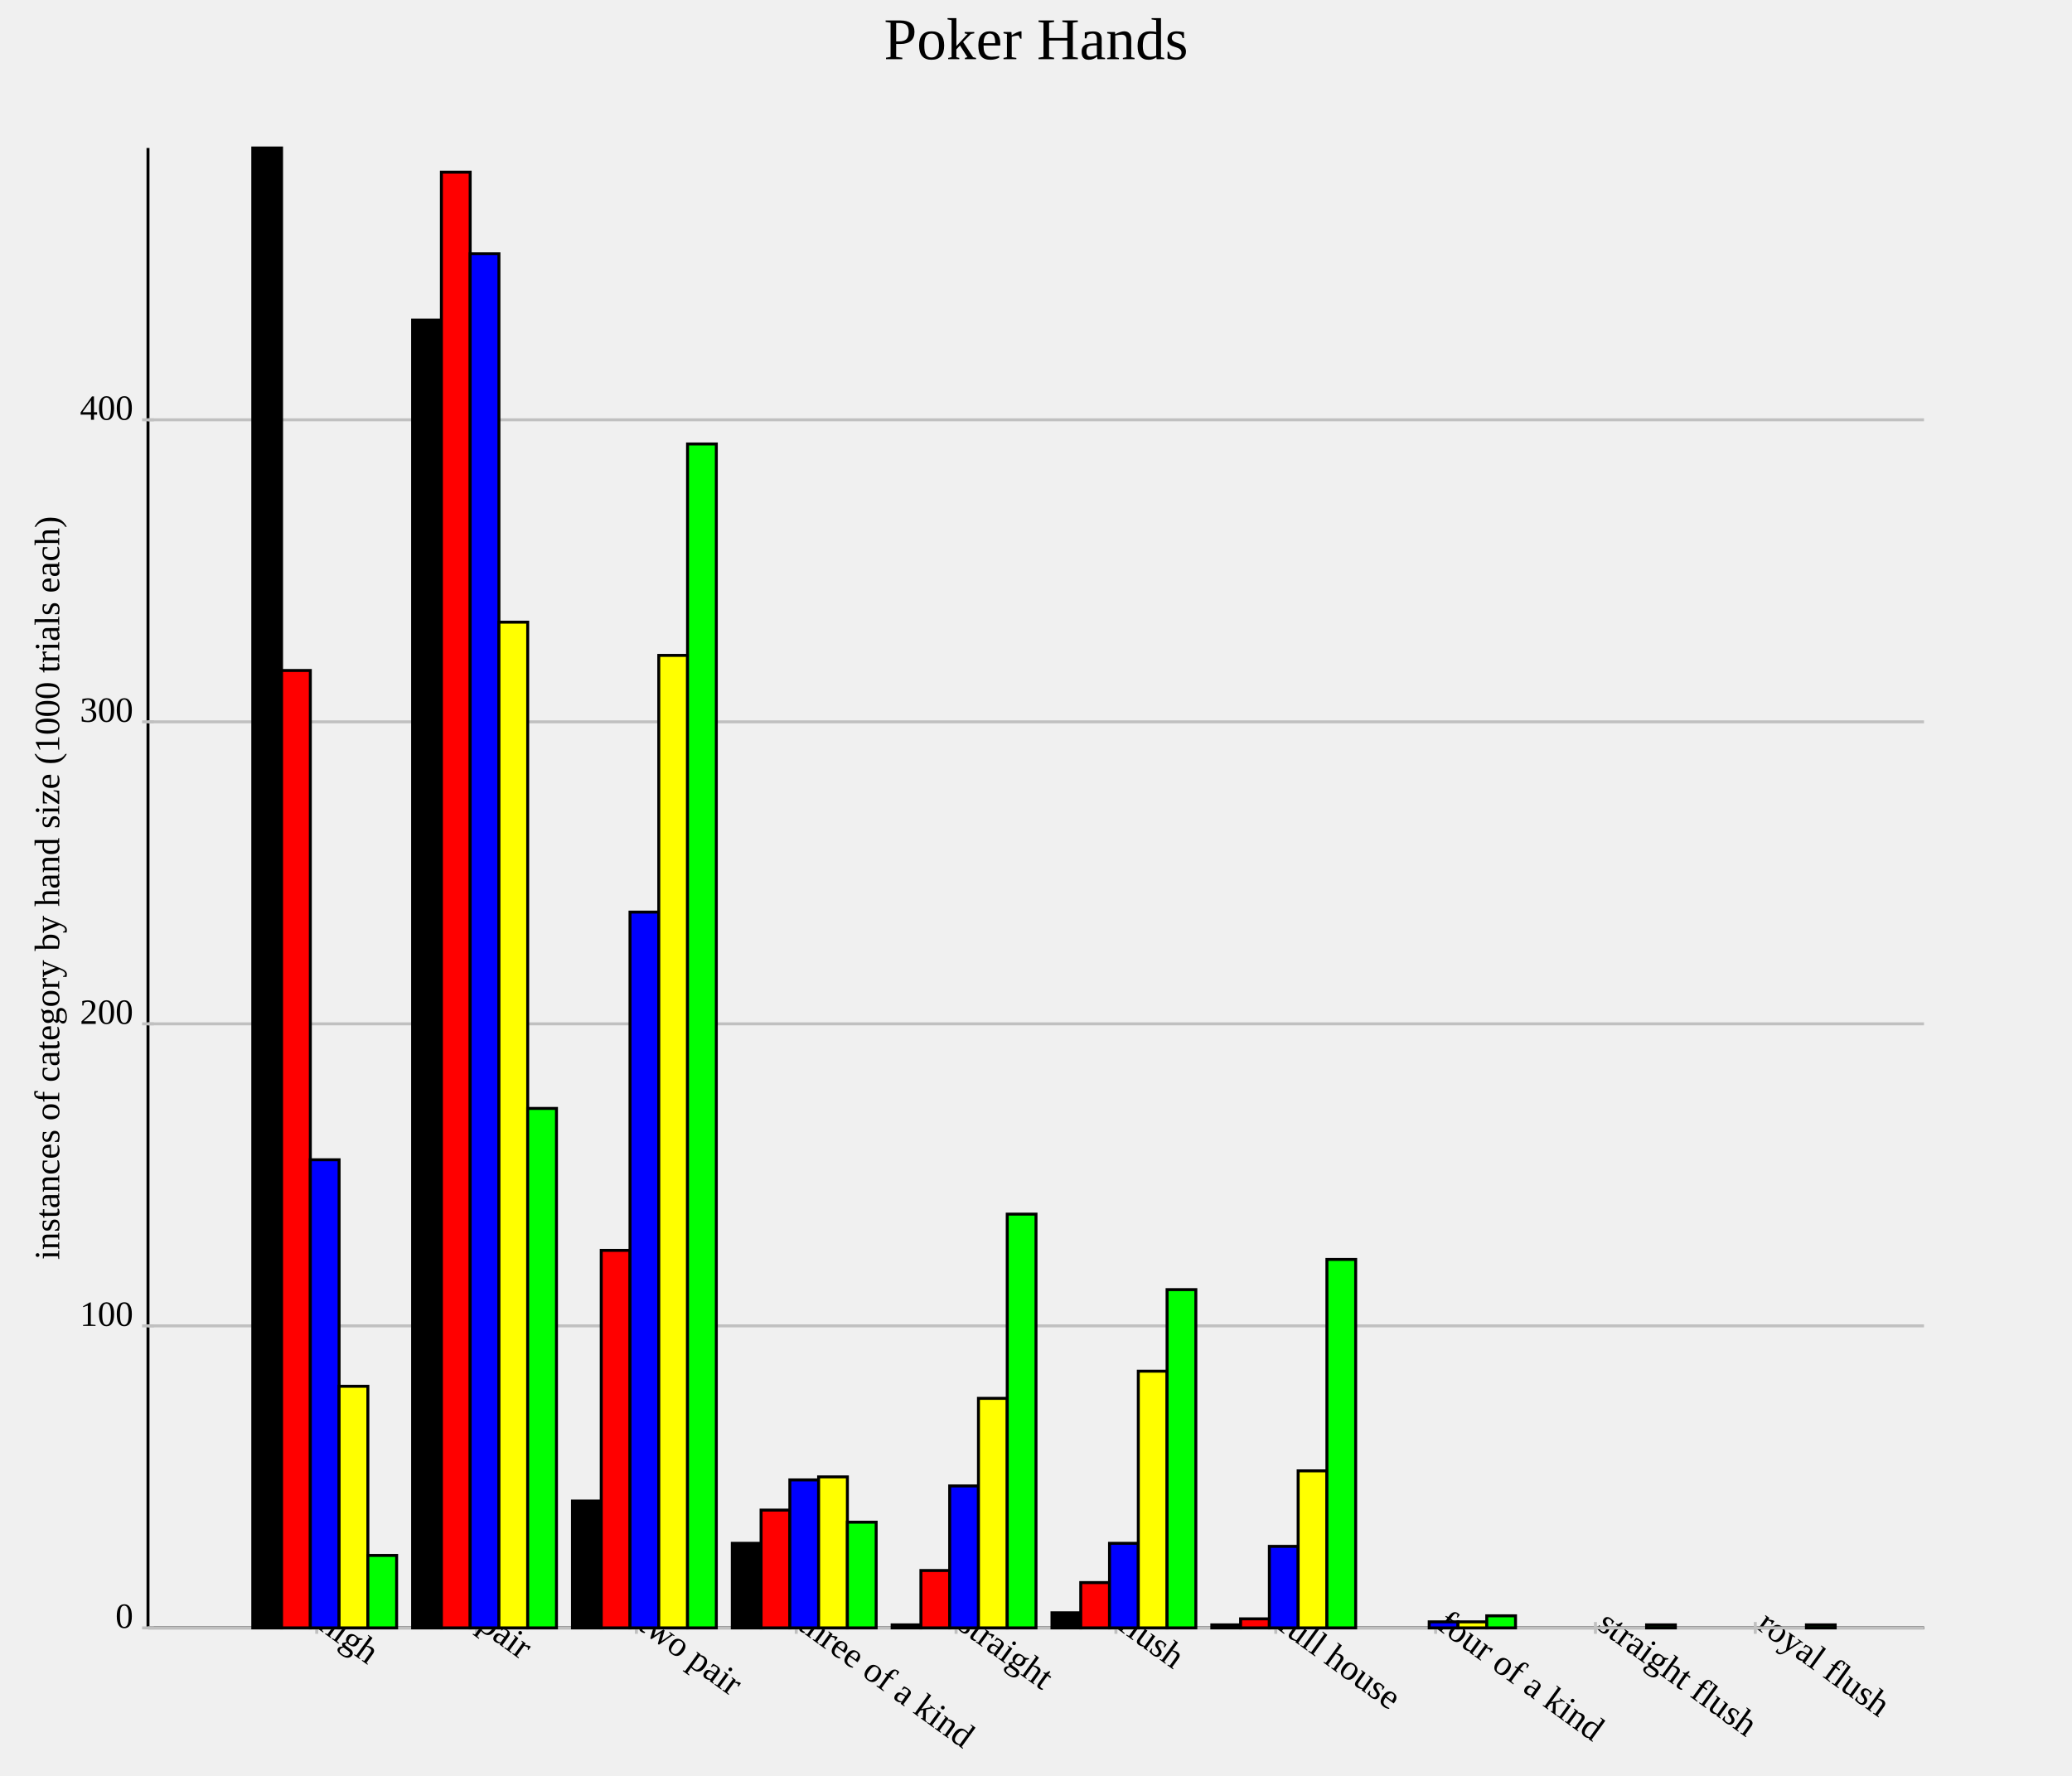
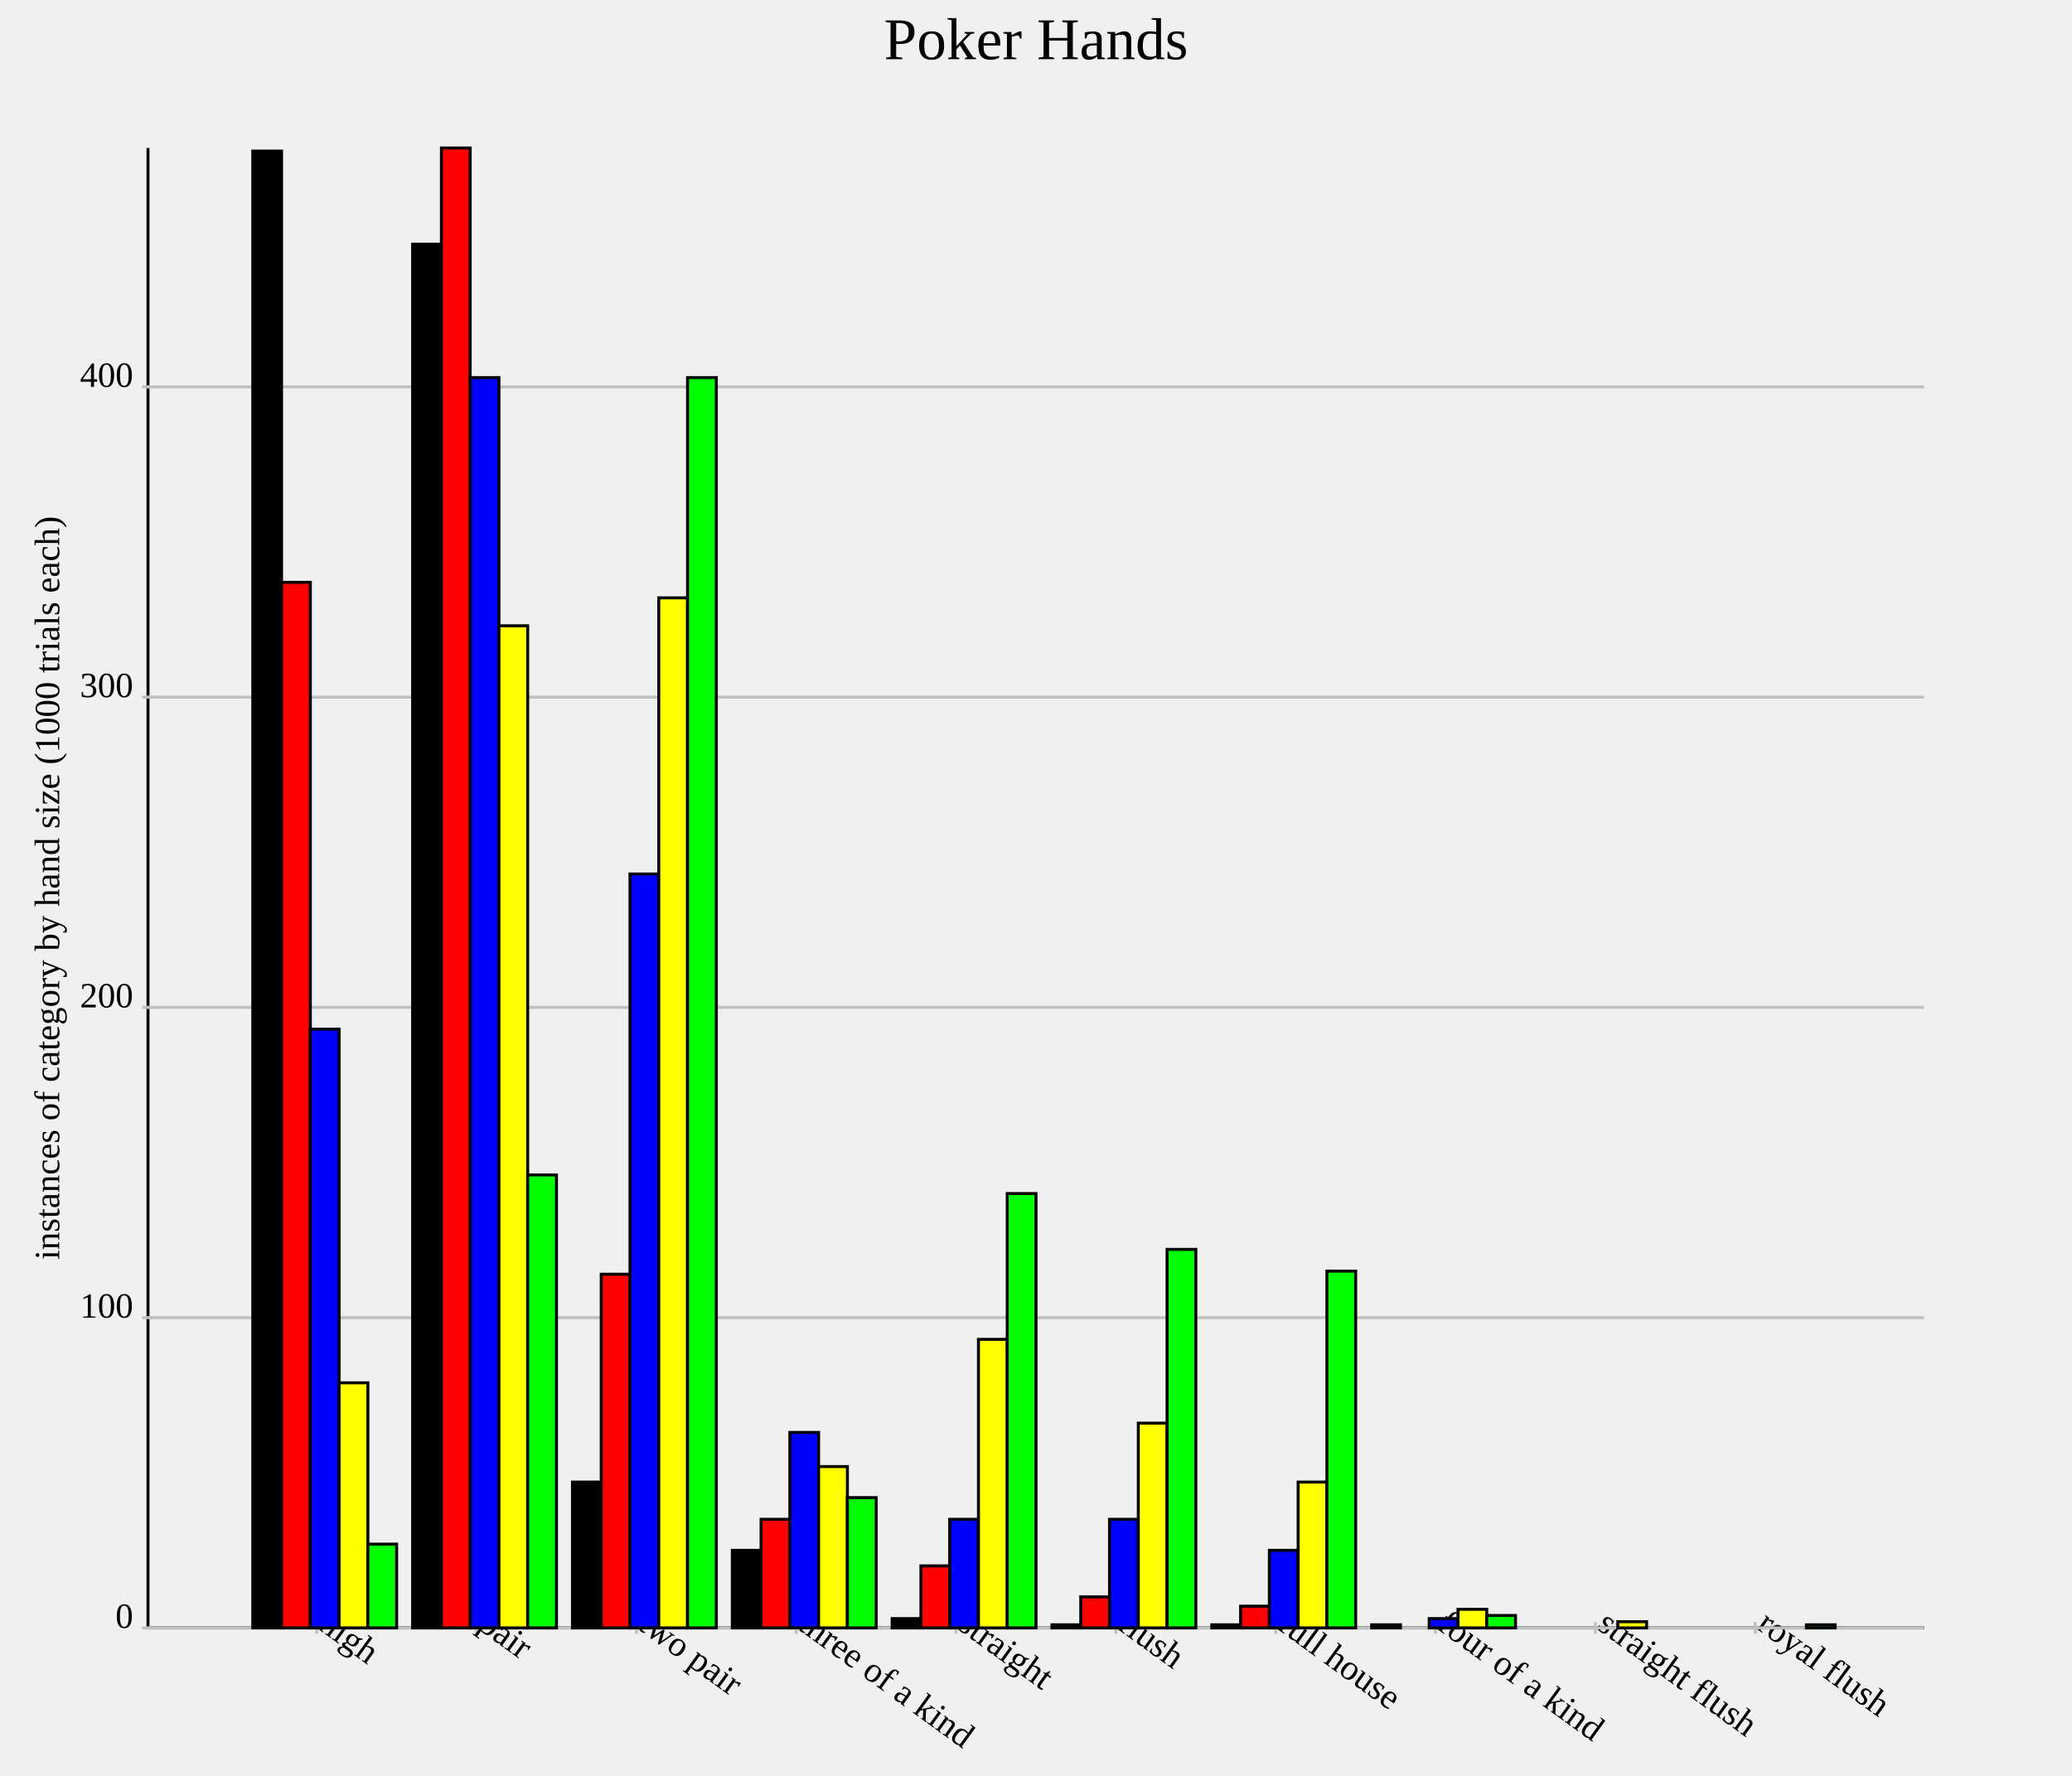
<svg xmlns="http://www.w3.org/2000/svg" version="1.1" width="700.0" height="600.0">
  <style>.caption {
  font-size: 14px;
  font-family: Georgia, serif;
}
</style>
  <line x1="50.0" y1="550.0" x2="650.0" y2="550.0" stroke="rgb(0,0,0)" stroke-width="1" />
  <line x1="50.0" y1="550.0" x2="50.0" y2="50.0" stroke="rgb(0,0,0)" stroke-width="1" />
  <line x1="107.0" y1="548.0" x2="107.0" y2="552.0" stroke="rgb(192,192,192)" stroke-width="1" />
  <text text-anchor="start" alignment-baseline="hanging" x="107.0" y="550.0" font-size="12.0" transform="rotate(36.0,107.0,550.0)">high</text>
  <line x1="161.0" y1="548.0" x2="161.0" y2="552.0" stroke="rgb(192,192,192)" stroke-width="1" />
  <text text-anchor="start" alignment-baseline="hanging" x="161.0" y="550.0" font-size="12.0" transform="rotate(36.0,161.0,550.0)">pair</text>
  <line x1="215" y1="548.0" x2="215" y2="552.0" stroke="rgb(192,192,192)" stroke-width="1" />
  <text text-anchor="start" alignment-baseline="hanging" x="215" y="550.0" font-size="12.0" transform="rotate(36.0,215,550.0)">two pair</text>
  <line x1="269.0" y1="548.0" x2="269.0" y2="552.0" stroke="rgb(192,192,192)" stroke-width="1" />
  <text text-anchor="start" alignment-baseline="hanging" x="269.0" y="550.0" font-size="12.0" transform="rotate(36.0,269.0,550.0)">three of a kind</text>
  <line x1="323.0" y1="548.0" x2="323.0" y2="552.0" stroke="rgb(192,192,192)" stroke-width="1" />
  <text text-anchor="start" alignment-baseline="hanging" x="323.0" y="550.0" font-size="12.0" transform="rotate(36.0,323.0,550.0)">straight</text>
  <line x1="377.0" y1="548.0" x2="377.0" y2="552.0" stroke="rgb(192,192,192)" stroke-width="1" />
  <text text-anchor="start" alignment-baseline="hanging" x="377.0" y="550.0" font-size="12.0" transform="rotate(36.0,377.0,550.0)">flush</text>
  <line x1="431.0" y1="548.0" x2="431.0" y2="552.0" stroke="rgb(192,192,192)" stroke-width="1" />
  <text text-anchor="start" alignment-baseline="hanging" x="431.0" y="550.0" font-size="12.0" transform="rotate(36.0,431.0,550.0)">full house</text>
  <line x1="485.0" y1="548.0" x2="485.0" y2="552.0" stroke="rgb(192,192,192)" stroke-width="1" />
  <text text-anchor="start" alignment-baseline="hanging" x="485.0" y="550.0" font-size="12.0" transform="rotate(36.0,485.0,550.0)">four of a kind</text>
  <line x1="539.0" y1="548.0" x2="539.0" y2="552.0" stroke="rgb(192,192,192)" stroke-width="1" />
  <text text-anchor="start" alignment-baseline="hanging" x="539.0" y="550.0" font-size="12.0" transform="rotate(36.0,539.0,550.0)">straight flush</text>
  <line x1="593.0" y1="548.0" x2="593.0" y2="552.0" stroke="rgb(192,192,192)" stroke-width="1" />
  <text text-anchor="start" alignment-baseline="hanging" x="593.0" y="550.0" font-size="12.0" transform="rotate(36.0,593.0,550.0)">royal flush</text>
  <line x1="50.0" y1="550.0" x2="650.0" y2="550.0" stroke="rgb(192,192,192)" stroke-width="1" />
  <text text-anchor="end" alignment-baseline="middle" x="45.0" y="550.0" font-size="12.0">0</text>
  <line x1="48.0" y1="550.0" x2="52.0" y2="550.0" stroke="rgb(192,192,192)" stroke-width="1" />
-   <line x1="50.0" y1="447.959" x2="650.0" y2="447.959" stroke="rgb(192,192,192)" stroke-width="1" />
-   <text text-anchor="end" alignment-baseline="middle" x="45.0" y="447.959" font-size="12.0">100</text>
-   <line x1="48.0" y1="447.959" x2="52.0" y2="447.959" stroke="rgb(192,192,192)" stroke-width="1" />
-   <line x1="50.0" y1="345.918" x2="650.0" y2="345.918" stroke="rgb(192,192,192)" stroke-width="1" />
-   <text text-anchor="end" alignment-baseline="middle" x="45.0" y="345.918" font-size="12.0">200</text>
-   <line x1="48.0" y1="345.918" x2="52.0" y2="345.918" stroke="rgb(192,192,192)" stroke-width="1" />
-   <line x1="50.0" y1="243.878" x2="650.0" y2="243.878" stroke="rgb(192,192,192)" stroke-width="1" />
-   <text text-anchor="end" alignment-baseline="middle" x="45.0" y="243.878" font-size="12.0">300</text>
-   <line x1="48.0" y1="243.878" x2="52.0" y2="243.878" stroke="rgb(192,192,192)" stroke-width="1" />
-   <line x1="50.0" y1="141.837" x2="650.0" y2="141.837" stroke="rgb(192,192,192)" stroke-width="1" />
-   <text text-anchor="end" alignment-baseline="middle" x="45.0" y="141.837" font-size="12.0">400</text>
-   <line x1="48.0" y1="141.837" x2="52.0" y2="141.837" stroke="rgb(192,192,192)" stroke-width="1" />
-   <rect id="rect0" fill="rgb(0,0,0)" stroke="black" x="85.4" y="50.0" width="9.72" height="500.0" stroke-width="1" />
-   <rect id="rect1" fill="rgb(0,0,0)" stroke="black" x="139.4" y="108.163" width="9.72" height="441.837" stroke-width="1" />
-   <rect id="rect2" fill="rgb(0,0,0)" stroke="black" x="193.4" y="507.143" width="9.72" height="42.857" stroke-width="1" />
-   <rect id="rect3" fill="rgb(0,0,0)" stroke="black" x="247.4" y="521.429" width="9.72" height="28.571" stroke-width="1" />
-   <rect id="rect4" fill="rgb(0,0,0)" stroke="black" x="301.4" y="548.98" width="9.72" height="1.02" stroke-width="1" />
-   <rect id="rect5" fill="rgb(0,0,0)" stroke="black" x="355.4" y="544.898" width="9.72" height="5.102" stroke-width="1" />
-   <rect id="rect6" fill="rgb(0,0,0)" stroke="black" x="409.4" y="548.98" width="9.72" height="1.02" stroke-width="1" />
-   <rect id="rect7" fill="rgb(0,0,0)" stroke="black" x="463.4" y="550.0" width="9.72" height="0.0" stroke-width="1" />
+   <line x1="50.0" y1="445.178" x2="650.0" y2="445.178" stroke="rgb(192,192,192)" stroke-width="1" />
+   <text text-anchor="end" alignment-baseline="middle" x="45.0" y="445.178" font-size="12.0">100</text>
+   <line x1="48.0" y1="445.178" x2="52.0" y2="445.178" stroke="rgb(192,192,192)" stroke-width="1" />
+   <line x1="50.0" y1="340.356" x2="650.0" y2="340.356" stroke="rgb(192,192,192)" stroke-width="1" />
+   <text text-anchor="end" alignment-baseline="middle" x="45.0" y="340.356" font-size="12.0">200</text>
+   <line x1="48.0" y1="340.356" x2="52.0" y2="340.356" stroke="rgb(192,192,192)" stroke-width="1" />
+   <line x1="50.0" y1="235.535" x2="650.0" y2="235.535" stroke="rgb(192,192,192)" stroke-width="1" />
+   <text text-anchor="end" alignment-baseline="middle" x="45.0" y="235.535" font-size="12.0">300</text>
+   <line x1="48.0" y1="235.535" x2="52.0" y2="235.535" stroke="rgb(192,192,192)" stroke-width="1" />
+   <line x1="50.0" y1="130.713" x2="650.0" y2="130.713" stroke="rgb(192,192,192)" stroke-width="1" />
+   <text text-anchor="end" alignment-baseline="middle" x="45.0" y="130.713" font-size="12.0">400</text>
+   <line x1="48.0" y1="130.713" x2="52.0" y2="130.713" stroke="rgb(192,192,192)" stroke-width="1" />
+   <rect id="rect0" fill="rgb(0,0,0)" stroke="black" x="85.4" y="51.048" width="9.72" height="498.952" stroke-width="1" />
+   <rect id="rect1" fill="rgb(0,0,0)" stroke="black" x="139.4" y="82.495" width="9.72" height="467.505" stroke-width="1" />
+   <rect id="rect2" fill="rgb(0,0,0)" stroke="black" x="193.4" y="500.734" width="9.72" height="49.266" stroke-width="1" />
+   <rect id="rect3" fill="rgb(0,0,0)" stroke="black" x="247.4" y="523.795" width="9.72" height="26.205" stroke-width="1" />
+   <rect id="rect4" fill="rgb(0,0,0)" stroke="black" x="301.4" y="546.855" width="9.72" height="3.145" stroke-width="1" />
+   <rect id="rect5" fill="rgb(0,0,0)" stroke="black" x="355.4" y="548.952" width="9.72" height="1.048" stroke-width="1" />
+   <rect id="rect6" fill="rgb(0,0,0)" stroke="black" x="409.4" y="548.952" width="9.72" height="1.048" stroke-width="1" />
+   <rect id="rect7" fill="rgb(0,0,0)" stroke="black" x="463.4" y="548.952" width="9.72" height="1.048" stroke-width="1" />
  <rect id="rect8" fill="rgb(0,0,0)" stroke="black" x="517.4" y="550.0" width="9.72" height="0.0" stroke-width="1" />
  <rect id="rect9" fill="rgb(0,0,0)" stroke="black" x="571.4" y="550.0" width="9.72" height="0.0" stroke-width="1" />
-   <rect id="rect10" fill="rgb(255,0,0)" stroke="black" x="95.12" y="226.531" width="9.72" height="323.469" stroke-width="1" />
-   <rect id="rect11" fill="rgb(255,0,0)" stroke="black" x="149.12" y="58.163" width="9.72" height="491.837" stroke-width="1" />
-   <rect id="rect12" fill="rgb(255,0,0)" stroke="black" x="203.12" y="422.449" width="9.72" height="127.551" stroke-width="1" />
-   <rect id="rect13" fill="rgb(255,0,0)" stroke="black" x="257.12" y="510.204" width="9.72" height="39.796" stroke-width="1" />
-   <rect id="rect14" fill="rgb(255,0,0)" stroke="black" x="311.12" y="530.612" width="9.72" height="19.388" stroke-width="1" />
-   <rect id="rect15" fill="rgb(255,0,0)" stroke="black" x="365.12" y="534.694" width="9.72" height="15.306" stroke-width="1" />
-   <rect id="rect16" fill="rgb(255,0,0)" stroke="black" x="419.12" y="546.939" width="9.72" height="3.061" stroke-width="1" />
+   <rect id="rect10" fill="rgb(255,0,0)" stroke="black" x="95.12" y="196.751" width="9.72" height="353.249" stroke-width="1" />
+   <rect id="rect11" fill="rgb(255,0,0)" stroke="black" x="149.12" y="50.0" width="9.72" height="500.0" stroke-width="1" />
+   <rect id="rect12" fill="rgb(255,0,0)" stroke="black" x="203.12" y="430.503" width="9.72" height="119.497" stroke-width="1" />
+   <rect id="rect13" fill="rgb(255,0,0)" stroke="black" x="257.12" y="513.312" width="9.72" height="36.688" stroke-width="1" />
+   <rect id="rect14" fill="rgb(255,0,0)" stroke="black" x="311.12" y="529.036" width="9.72" height="20.964" stroke-width="1" />
+   <rect id="rect15" fill="rgb(255,0,0)" stroke="black" x="365.12" y="539.518" width="9.72" height="10.482" stroke-width="1" />
+   <rect id="rect16" fill="rgb(255,0,0)" stroke="black" x="419.12" y="542.662" width="9.72" height="7.338" stroke-width="1" />
  <rect id="rect17" fill="rgb(255,0,0)" stroke="black" x="473.12" y="550.0" width="9.72" height="0.0" stroke-width="1" />
  <rect id="rect18" fill="rgb(255,0,0)" stroke="black" x="527.12" y="550.0" width="9.72" height="0.0" stroke-width="1" />
  <rect id="rect19" fill="rgb(255,0,0)" stroke="black" x="581.12" y="550.0" width="9.72" height="0.0" stroke-width="1" />
-   <rect id="rect20" fill="rgb(0,0,255)" stroke="black" x="104.84" y="391.837" width="9.72" height="158.163" stroke-width="1" />
-   <rect id="rect21" fill="rgb(0,0,255)" stroke="black" x="158.84" y="85.714" width="9.72" height="464.286" stroke-width="1" />
-   <rect id="rect22" fill="rgb(0,0,255)" stroke="black" x="212.84" y="308.163" width="9.72" height="241.837" stroke-width="1" />
-   <rect id="rect23" fill="rgb(0,0,255)" stroke="black" x="266.84" y="500.0" width="9.72" height="50.0" stroke-width="1" />
-   <rect id="rect24" fill="rgb(0,0,255)" stroke="black" x="320.84" y="502.041" width="9.72" height="47.959" stroke-width="1" />
-   <rect id="rect25" fill="rgb(0,0,255)" stroke="black" x="374.84" y="521.429" width="9.72" height="28.571" stroke-width="1" />
-   <rect id="rect26" fill="rgb(0,0,255)" stroke="black" x="428.84" y="522.449" width="9.72" height="27.551" stroke-width="1" />
-   <rect id="rect27" fill="rgb(0,0,255)" stroke="black" x="482.84" y="547.959" width="9.72" height="2.041" stroke-width="1" />
+   <rect id="rect20" fill="rgb(0,0,255)" stroke="black" x="104.84" y="347.694" width="9.72" height="202.306" stroke-width="1" />
+   <rect id="rect21" fill="rgb(0,0,255)" stroke="black" x="158.84" y="127.568" width="9.72" height="422.432" stroke-width="1" />
+   <rect id="rect22" fill="rgb(0,0,255)" stroke="black" x="212.84" y="295.283" width="9.72" height="254.717" stroke-width="1" />
+   <rect id="rect23" fill="rgb(0,0,255)" stroke="black" x="266.84" y="483.962" width="9.72" height="66.038" stroke-width="1" />
+   <rect id="rect24" fill="rgb(0,0,255)" stroke="black" x="320.84" y="513.312" width="9.72" height="36.688" stroke-width="1" />
+   <rect id="rect25" fill="rgb(0,0,255)" stroke="black" x="374.84" y="513.312" width="9.72" height="36.688" stroke-width="1" />
+   <rect id="rect26" fill="rgb(0,0,255)" stroke="black" x="428.84" y="523.795" width="9.72" height="26.205" stroke-width="1" />
+   <rect id="rect27" fill="rgb(0,0,255)" stroke="black" x="482.84" y="546.855" width="9.72" height="3.145" stroke-width="1" />
  <rect id="rect28" fill="rgb(0,0,255)" stroke="black" x="536.84" y="550.0" width="9.72" height="0.0" stroke-width="1" />
  <rect id="rect29" fill="rgb(0,0,255)" stroke="black" x="590.84" y="550.0" width="9.72" height="0.0" stroke-width="1" />
-   <rect id="rect30" fill="rgb(255,255,0)" stroke="black" x="114.56" y="468.367" width="9.72" height="81.633" stroke-width="1" />
-   <rect id="rect31" fill="rgb(255,255,0)" stroke="black" x="168.56" y="210.204" width="9.72" height="339.796" stroke-width="1" />
-   <rect id="rect32" fill="rgb(255,255,0)" stroke="black" x="222.56" y="221.429" width="9.72" height="328.571" stroke-width="1" />
-   <rect id="rect33" fill="rgb(255,255,0)" stroke="black" x="276.56" y="498.98" width="9.72" height="51.02" stroke-width="1" />
-   <rect id="rect34" fill="rgb(255,255,0)" stroke="black" x="330.56" y="472.449" width="9.72" height="77.551" stroke-width="1" />
-   <rect id="rect35" fill="rgb(255,255,0)" stroke="black" x="384.56" y="463.265" width="9.72" height="86.735" stroke-width="1" />
-   <rect id="rect36" fill="rgb(255,255,0)" stroke="black" x="438.56" y="496.939" width="9.72" height="53.061" stroke-width="1" />
-   <rect id="rect37" fill="rgb(255,255,0)" stroke="black" x="492.56" y="547.959" width="9.72" height="2.041" stroke-width="1" />
-   <rect id="rect38" fill="rgb(255,255,0)" stroke="black" x="546.56" y="550.0" width="9.72" height="0.0" stroke-width="1" />
+   <rect id="rect30" fill="rgb(255,255,0)" stroke="black" x="114.56" y="467.191" width="9.72" height="82.809" stroke-width="1" />
+   <rect id="rect31" fill="rgb(255,255,0)" stroke="black" x="168.56" y="211.426" width="9.72" height="338.574" stroke-width="1" />
+   <rect id="rect32" fill="rgb(255,255,0)" stroke="black" x="222.56" y="201.992" width="9.72" height="348.008" stroke-width="1" />
+   <rect id="rect33" fill="rgb(255,255,0)" stroke="black" x="276.56" y="495.493" width="9.72" height="54.507" stroke-width="1" />
+   <rect id="rect34" fill="rgb(255,255,0)" stroke="black" x="330.56" y="452.516" width="9.72" height="97.484" stroke-width="1" />
+   <rect id="rect35" fill="rgb(255,255,0)" stroke="black" x="384.56" y="480.818" width="9.72" height="69.182" stroke-width="1" />
+   <rect id="rect36" fill="rgb(255,255,0)" stroke="black" x="438.56" y="500.734" width="9.72" height="49.266" stroke-width="1" />
+   <rect id="rect37" fill="rgb(255,255,0)" stroke="black" x="492.56" y="543.711" width="9.72" height="6.289" stroke-width="1" />
+   <rect id="rect38" fill="rgb(255,255,0)" stroke="black" x="546.56" y="547.904" width="9.72" height="2.096" stroke-width="1" />
  <rect id="rect39" fill="rgb(255,255,0)" stroke="black" x="600.56" y="550.0" width="9.72" height="0.0" stroke-width="1" />
-   <rect id="rect40" fill="rgb(0,255,0)" stroke="black" x="124.28" y="525.51" width="9.72" height="24.49" stroke-width="1" />
-   <rect id="rect41" fill="rgb(0,255,0)" stroke="black" x="178.28" y="374.49" width="9.72" height="175.51" stroke-width="1" />
-   <rect id="rect42" fill="rgb(0,255,0)" stroke="black" x="232.28" y="150.0" width="9.72" height="400.0" stroke-width="1" />
-   <rect id="rect43" fill="rgb(0,255,0)" stroke="black" x="286.28" y="514.286" width="9.72" height="35.714" stroke-width="1" />
-   <rect id="rect44" fill="rgb(0,255,0)" stroke="black" x="340.28" y="410.204" width="9.72" height="139.796" stroke-width="1" />
-   <rect id="rect45" fill="rgb(0,255,0)" stroke="black" x="394.28" y="435.714" width="9.72" height="114.286" stroke-width="1" />
-   <rect id="rect46" fill="rgb(0,255,0)" stroke="black" x="448.28" y="425.51" width="9.72" height="124.49" stroke-width="1" />
-   <rect id="rect47" fill="rgb(0,255,0)" stroke="black" x="502.28" y="545.918" width="9.72" height="4.082" stroke-width="1" />
-   <rect id="rect48" fill="rgb(0,255,0)" stroke="black" x="556.28" y="548.98" width="9.72" height="1.02" stroke-width="1" />
-   <rect id="rect49" fill="rgb(0,255,0)" stroke="black" x="610.28" y="548.98" width="9.72" height="1.02" stroke-width="1" />
+   <rect id="rect40" fill="rgb(0,255,0)" stroke="black" x="124.28" y="521.698" width="9.72" height="28.302" stroke-width="1" />
+   <rect id="rect41" fill="rgb(0,255,0)" stroke="black" x="178.28" y="396.96" width="9.72" height="153.04" stroke-width="1" />
+   <rect id="rect42" fill="rgb(0,255,0)" stroke="black" x="232.28" y="127.568" width="9.72" height="422.432" stroke-width="1" />
+   <rect id="rect43" fill="rgb(0,255,0)" stroke="black" x="286.28" y="505.975" width="9.72" height="44.025" stroke-width="1" />
+   <rect id="rect44" fill="rgb(0,255,0)" stroke="black" x="340.28" y="403.249" width="9.72" height="146.751" stroke-width="1" />
+   <rect id="rect45" fill="rgb(0,255,0)" stroke="black" x="394.28" y="422.117" width="9.72" height="127.883" stroke-width="1" />
+   <rect id="rect46" fill="rgb(0,255,0)" stroke="black" x="448.28" y="429.455" width="9.72" height="120.545" stroke-width="1" />
+   <rect id="rect47" fill="rgb(0,255,0)" stroke="black" x="502.28" y="545.807" width="9.72" height="4.193" stroke-width="1" />
+   <rect id="rect48" fill="rgb(0,255,0)" stroke="black" x="556.28" y="550.0" width="9.72" height="0.0" stroke-width="1" />
+   <rect id="rect49" fill="rgb(0,255,0)" stroke="black" x="610.28" y="548.952" width="9.72" height="1.048" stroke-width="1" />
  <g>
    <rect id="tooltipbg0" x="0" y="0" width="0" height="0" visibility="hidden" fill="white" />
-     <text class="pointLabel" id="tooltiptext0" text-anchor="middle" alignment-baseline="middle" x="90.26" y="300.0" fill="black" visibility="hidden">high from 5</text>
+     <text class="pointLabel" id="tooltiptext0" text-anchor="middle" alignment-baseline="middle" x="90.26" y="300.524" fill="black" visibility="hidden">high from 5</text>
  </g>
  <g>
    <rect id="tooltipbg1" x="0" y="0" width="0" height="0" visibility="hidden" fill="white" />
-     <text class="pointLabel" id="tooltiptext1" text-anchor="middle" alignment-baseline="middle" x="144.26" y="329.082" fill="black" visibility="hidden">pair from 5</text>
+     <text class="pointLabel" id="tooltiptext1" text-anchor="middle" alignment-baseline="middle" x="144.26" y="316.247" fill="black" visibility="hidden">pair from 5</text>
  </g>
  <g>
    <rect id="tooltipbg2" x="0" y="0" width="0" height="0" visibility="hidden" fill="white" />
-     <text class="pointLabel" id="tooltiptext2" text-anchor="middle" alignment-baseline="middle" x="198.26" y="528.571" fill="black" visibility="hidden">two pair from 5</text>
+     <text class="pointLabel" id="tooltiptext2" text-anchor="middle" alignment-baseline="middle" x="198.26" y="525.367" fill="black" visibility="hidden">two pair from 5</text>
  </g>
  <g>
    <rect id="tooltipbg3" x="0" y="0" width="0" height="0" visibility="hidden" fill="white" />
-     <text class="pointLabel" id="tooltiptext3" text-anchor="middle" alignment-baseline="middle" x="252.26" y="535.714" fill="black" visibility="hidden">three of a kind from 5</text>
+     <text class="pointLabel" id="tooltiptext3" text-anchor="middle" alignment-baseline="middle" x="252.26" y="536.897" fill="black" visibility="hidden">three of a kind from 5</text>
  </g>
  <g>
    <rect id="tooltipbg4" x="0" y="0" width="0" height="0" visibility="hidden" fill="white" />
-     <text class="pointLabel" id="tooltiptext4" text-anchor="middle" alignment-baseline="middle" x="306.26" y="549.49" fill="black" visibility="hidden">straight from 5</text>
+     <text class="pointLabel" id="tooltiptext4" text-anchor="middle" alignment-baseline="middle" x="306.26" y="548.428" fill="black" visibility="hidden">straight from 5</text>
  </g>
  <g>
    <rect id="tooltipbg5" x="0" y="0" width="0" height="0" visibility="hidden" fill="white" />
-     <text class="pointLabel" id="tooltiptext5" text-anchor="middle" alignment-baseline="middle" x="360.26" y="547.449" fill="black" visibility="hidden">flush from 5</text>
+     <text class="pointLabel" id="tooltiptext5" text-anchor="middle" alignment-baseline="middle" x="360.26" y="549.476" fill="black" visibility="hidden">flush from 5</text>
  </g>
  <g>
    <rect id="tooltipbg6" x="0" y="0" width="0" height="0" visibility="hidden" fill="white" />
-     <text class="pointLabel" id="tooltiptext6" text-anchor="middle" alignment-baseline="middle" x="414.26" y="549.49" fill="black" visibility="hidden">full house from 5</text>
+     <text class="pointLabel" id="tooltiptext6" text-anchor="middle" alignment-baseline="middle" x="414.26" y="549.476" fill="black" visibility="hidden">full house from 5</text>
  </g>
  <g>
    <rect id="tooltipbg7" x="0" y="0" width="0" height="0" visibility="hidden" fill="white" />
-     <text class="pointLabel" id="tooltiptext7" text-anchor="middle" alignment-baseline="middle" x="468.26" y="550.0" fill="black" visibility="hidden">four of a kind from 5</text>
+     <text class="pointLabel" id="tooltiptext7" text-anchor="middle" alignment-baseline="middle" x="468.26" y="549.476" fill="black" visibility="hidden">four of a kind from 5</text>
  </g>
  <g>
    <rect id="tooltipbg8" x="0" y="0" width="0" height="0" visibility="hidden" fill="white" />
    <text class="pointLabel" id="tooltiptext8" text-anchor="middle" alignment-baseline="middle" x="522.26" y="550.0" fill="black" visibility="hidden">straight flush from 5</text>
  </g>
  <g>
    <rect id="tooltipbg9" x="0" y="0" width="0" height="0" visibility="hidden" fill="white" />
    <text class="pointLabel" id="tooltiptext9" text-anchor="middle" alignment-baseline="middle" x="576.26" y="550.0" fill="black" visibility="hidden">royal flush from 5</text>
  </g>
  <g>
    <rect id="tooltipbg10" x="0" y="0" width="0" height="0" visibility="hidden" fill="white" />
-     <text class="pointLabel" id="tooltiptext10" text-anchor="middle" alignment-baseline="middle" x="99.98" y="388.265" fill="black" visibility="hidden">high from 6</text>
+     <text class="pointLabel" id="tooltiptext10" text-anchor="middle" alignment-baseline="middle" x="99.98" y="373.375" fill="black" visibility="hidden">high from 6</text>
  </g>
  <g>
    <rect id="tooltipbg11" x="0" y="0" width="0" height="0" visibility="hidden" fill="white" />
-     <text class="pointLabel" id="tooltiptext11" text-anchor="middle" alignment-baseline="middle" x="153.98" y="304.082" fill="black" visibility="hidden">pair from 6</text>
+     <text class="pointLabel" id="tooltiptext11" text-anchor="middle" alignment-baseline="middle" x="153.98" y="300.0" fill="black" visibility="hidden">pair from 6</text>
  </g>
  <g>
    <rect id="tooltipbg12" x="0" y="0" width="0" height="0" visibility="hidden" fill="white" />
-     <text class="pointLabel" id="tooltiptext12" text-anchor="middle" alignment-baseline="middle" x="207.98" y="486.224" fill="black" visibility="hidden">two pair from 6</text>
+     <text class="pointLabel" id="tooltiptext12" text-anchor="middle" alignment-baseline="middle" x="207.98" y="490.252" fill="black" visibility="hidden">two pair from 6</text>
  </g>
  <g>
    <rect id="tooltipbg13" x="0" y="0" width="0" height="0" visibility="hidden" fill="white" />
-     <text class="pointLabel" id="tooltiptext13" text-anchor="middle" alignment-baseline="middle" x="261.98" y="530.102" fill="black" visibility="hidden">three of a kind from 6</text>
+     <text class="pointLabel" id="tooltiptext13" text-anchor="middle" alignment-baseline="middle" x="261.98" y="531.656" fill="black" visibility="hidden">three of a kind from 6</text>
  </g>
  <g>
    <rect id="tooltipbg14" x="0" y="0" width="0" height="0" visibility="hidden" fill="white" />
-     <text class="pointLabel" id="tooltiptext14" text-anchor="middle" alignment-baseline="middle" x="315.98" y="540.306" fill="black" visibility="hidden">straight from 6</text>
+     <text class="pointLabel" id="tooltiptext14" text-anchor="middle" alignment-baseline="middle" x="315.98" y="539.518" fill="black" visibility="hidden">straight from 6</text>
  </g>
  <g>
    <rect id="tooltipbg15" x="0" y="0" width="0" height="0" visibility="hidden" fill="white" />
-     <text class="pointLabel" id="tooltiptext15" text-anchor="middle" alignment-baseline="middle" x="369.98" y="542.347" fill="black" visibility="hidden">flush from 6</text>
+     <text class="pointLabel" id="tooltiptext15" text-anchor="middle" alignment-baseline="middle" x="369.98" y="544.759" fill="black" visibility="hidden">flush from 6</text>
  </g>
  <g>
    <rect id="tooltipbg16" x="0" y="0" width="0" height="0" visibility="hidden" fill="white" />
-     <text class="pointLabel" id="tooltiptext16" text-anchor="middle" alignment-baseline="middle" x="423.98" y="548.469" fill="black" visibility="hidden">full house from 6</text>
+     <text class="pointLabel" id="tooltiptext16" text-anchor="middle" alignment-baseline="middle" x="423.98" y="546.331" fill="black" visibility="hidden">full house from 6</text>
  </g>
  <g>
    <rect id="tooltipbg17" x="0" y="0" width="0" height="0" visibility="hidden" fill="white" />
    <text class="pointLabel" id="tooltiptext17" text-anchor="middle" alignment-baseline="middle" x="477.98" y="550.0" fill="black" visibility="hidden">four of a kind from 6</text>
  </g>
  <g>
    <rect id="tooltipbg18" x="0" y="0" width="0" height="0" visibility="hidden" fill="white" />
    <text class="pointLabel" id="tooltiptext18" text-anchor="middle" alignment-baseline="middle" x="531.98" y="550.0" fill="black" visibility="hidden">straight flush from 6</text>
  </g>
  <g>
    <rect id="tooltipbg19" x="0" y="0" width="0" height="0" visibility="hidden" fill="white" />
    <text class="pointLabel" id="tooltiptext19" text-anchor="middle" alignment-baseline="middle" x="585.98" y="550.0" fill="black" visibility="hidden">royal flush from 6</text>
  </g>
  <g>
    <rect id="tooltipbg20" x="0" y="0" width="0" height="0" visibility="hidden" fill="white" />
-     <text class="pointLabel" id="tooltiptext20" text-anchor="middle" alignment-baseline="middle" x="109.7" y="470.918" fill="black" visibility="hidden">high from 7</text>
+     <text class="pointLabel" id="tooltiptext20" text-anchor="middle" alignment-baseline="middle" x="109.7" y="448.847" fill="black" visibility="hidden">high from 7</text>
  </g>
  <g>
    <rect id="tooltipbg21" x="0" y="0" width="0" height="0" visibility="hidden" fill="white" />
-     <text class="pointLabel" id="tooltiptext21" text-anchor="middle" alignment-baseline="middle" x="163.7" y="317.857" fill="black" visibility="hidden">pair from 7</text>
+     <text class="pointLabel" id="tooltiptext21" text-anchor="middle" alignment-baseline="middle" x="163.7" y="338.784" fill="black" visibility="hidden">pair from 7</text>
  </g>
  <g>
    <rect id="tooltipbg22" x="0" y="0" width="0" height="0" visibility="hidden" fill="white" />
-     <text class="pointLabel" id="tooltiptext22" text-anchor="middle" alignment-baseline="middle" x="217.7" y="429.082" fill="black" visibility="hidden">two pair from 7</text>
+     <text class="pointLabel" id="tooltiptext22" text-anchor="middle" alignment-baseline="middle" x="217.7" y="422.642" fill="black" visibility="hidden">two pair from 7</text>
  </g>
  <g>
    <rect id="tooltipbg23" x="0" y="0" width="0" height="0" visibility="hidden" fill="white" />
-     <text class="pointLabel" id="tooltiptext23" text-anchor="middle" alignment-baseline="middle" x="271.7" y="525.0" fill="black" visibility="hidden">three of a kind from 7</text>
+     <text class="pointLabel" id="tooltiptext23" text-anchor="middle" alignment-baseline="middle" x="271.7" y="516.981" fill="black" visibility="hidden">three of a kind from 7</text>
  </g>
  <g>
    <rect id="tooltipbg24" x="0" y="0" width="0" height="0" visibility="hidden" fill="white" />
-     <text class="pointLabel" id="tooltiptext24" text-anchor="middle" alignment-baseline="middle" x="325.7" y="526.02" fill="black" visibility="hidden">straight from 7</text>
+     <text class="pointLabel" id="tooltiptext24" text-anchor="middle" alignment-baseline="middle" x="325.7" y="531.656" fill="black" visibility="hidden">straight from 7</text>
  </g>
  <g>
    <rect id="tooltipbg25" x="0" y="0" width="0" height="0" visibility="hidden" fill="white" />
-     <text class="pointLabel" id="tooltiptext25" text-anchor="middle" alignment-baseline="middle" x="379.7" y="535.714" fill="black" visibility="hidden">flush from 7</text>
+     <text class="pointLabel" id="tooltiptext25" text-anchor="middle" alignment-baseline="middle" x="379.7" y="531.656" fill="black" visibility="hidden">flush from 7</text>
  </g>
  <g>
    <rect id="tooltipbg26" x="0" y="0" width="0" height="0" visibility="hidden" fill="white" />
-     <text class="pointLabel" id="tooltiptext26" text-anchor="middle" alignment-baseline="middle" x="433.7" y="536.224" fill="black" visibility="hidden">full house from 7</text>
+     <text class="pointLabel" id="tooltiptext26" text-anchor="middle" alignment-baseline="middle" x="433.7" y="536.897" fill="black" visibility="hidden">full house from 7</text>
  </g>
  <g>
    <rect id="tooltipbg27" x="0" y="0" width="0" height="0" visibility="hidden" fill="white" />
-     <text class="pointLabel" id="tooltiptext27" text-anchor="middle" alignment-baseline="middle" x="487.7" y="548.98" fill="black" visibility="hidden">four of a kind from 7</text>
+     <text class="pointLabel" id="tooltiptext27" text-anchor="middle" alignment-baseline="middle" x="487.7" y="548.428" fill="black" visibility="hidden">four of a kind from 7</text>
  </g>
  <g>
    <rect id="tooltipbg28" x="0" y="0" width="0" height="0" visibility="hidden" fill="white" />
    <text class="pointLabel" id="tooltiptext28" text-anchor="middle" alignment-baseline="middle" x="541.7" y="550.0" fill="black" visibility="hidden">straight flush from 7</text>
  </g>
  <g>
    <rect id="tooltipbg29" x="0" y="0" width="0" height="0" visibility="hidden" fill="white" />
    <text class="pointLabel" id="tooltiptext29" text-anchor="middle" alignment-baseline="middle" x="595.7" y="550.0" fill="black" visibility="hidden">royal flush from 7</text>
  </g>
  <g>
    <rect id="tooltipbg30" x="0" y="0" width="0" height="0" visibility="hidden" fill="white" />
-     <text class="pointLabel" id="tooltiptext30" text-anchor="middle" alignment-baseline="middle" x="119.42" y="509.184" fill="black" visibility="hidden">high from 8</text>
+     <text class="pointLabel" id="tooltiptext30" text-anchor="middle" alignment-baseline="middle" x="119.42" y="508.595" fill="black" visibility="hidden">high from 8</text>
  </g>
  <g>
    <rect id="tooltipbg31" x="0" y="0" width="0" height="0" visibility="hidden" fill="white" />
-     <text class="pointLabel" id="tooltiptext31" text-anchor="middle" alignment-baseline="middle" x="173.42" y="380.102" fill="black" visibility="hidden">pair from 8</text>
+     <text class="pointLabel" id="tooltiptext31" text-anchor="middle" alignment-baseline="middle" x="173.42" y="380.713" fill="black" visibility="hidden">pair from 8</text>
  </g>
  <g>
    <rect id="tooltipbg32" x="0" y="0" width="0" height="0" visibility="hidden" fill="white" />
-     <text class="pointLabel" id="tooltiptext32" text-anchor="middle" alignment-baseline="middle" x="227.42" y="385.714" fill="black" visibility="hidden">two pair from 8</text>
+     <text class="pointLabel" id="tooltiptext32" text-anchor="middle" alignment-baseline="middle" x="227.42" y="375.996" fill="black" visibility="hidden">two pair from 8</text>
  </g>
  <g>
    <rect id="tooltipbg33" x="0" y="0" width="0" height="0" visibility="hidden" fill="white" />
-     <text class="pointLabel" id="tooltiptext33" text-anchor="middle" alignment-baseline="middle" x="281.42" y="524.49" fill="black" visibility="hidden">three of a kind from 8</text>
+     <text class="pointLabel" id="tooltiptext33" text-anchor="middle" alignment-baseline="middle" x="281.42" y="522.746" fill="black" visibility="hidden">three of a kind from 8</text>
  </g>
  <g>
    <rect id="tooltipbg34" x="0" y="0" width="0" height="0" visibility="hidden" fill="white" />
-     <text class="pointLabel" id="tooltiptext34" text-anchor="middle" alignment-baseline="middle" x="335.42" y="511.224" fill="black" visibility="hidden">straight from 8</text>
+     <text class="pointLabel" id="tooltiptext34" text-anchor="middle" alignment-baseline="middle" x="335.42" y="501.258" fill="black" visibility="hidden">straight from 8</text>
  </g>
  <g>
    <rect id="tooltipbg35" x="0" y="0" width="0" height="0" visibility="hidden" fill="white" />
-     <text class="pointLabel" id="tooltiptext35" text-anchor="middle" alignment-baseline="middle" x="389.42" y="506.633" fill="black" visibility="hidden">flush from 8</text>
+     <text class="pointLabel" id="tooltiptext35" text-anchor="middle" alignment-baseline="middle" x="389.42" y="515.409" fill="black" visibility="hidden">flush from 8</text>
  </g>
  <g>
    <rect id="tooltipbg36" x="0" y="0" width="0" height="0" visibility="hidden" fill="white" />
-     <text class="pointLabel" id="tooltiptext36" text-anchor="middle" alignment-baseline="middle" x="443.42" y="523.469" fill="black" visibility="hidden">full house from 8</text>
+     <text class="pointLabel" id="tooltiptext36" text-anchor="middle" alignment-baseline="middle" x="443.42" y="525.367" fill="black" visibility="hidden">full house from 8</text>
  </g>
  <g>
    <rect id="tooltipbg37" x="0" y="0" width="0" height="0" visibility="hidden" fill="white" />
-     <text class="pointLabel" id="tooltiptext37" text-anchor="middle" alignment-baseline="middle" x="497.42" y="548.98" fill="black" visibility="hidden">four of a kind from 8</text>
+     <text class="pointLabel" id="tooltiptext37" text-anchor="middle" alignment-baseline="middle" x="497.42" y="546.855" fill="black" visibility="hidden">four of a kind from 8</text>
  </g>
  <g>
    <rect id="tooltipbg38" x="0" y="0" width="0" height="0" visibility="hidden" fill="white" />
-     <text class="pointLabel" id="tooltiptext38" text-anchor="middle" alignment-baseline="middle" x="551.42" y="550.0" fill="black" visibility="hidden">straight flush from 8</text>
+     <text class="pointLabel" id="tooltiptext38" text-anchor="middle" alignment-baseline="middle" x="551.42" y="548.952" fill="black" visibility="hidden">straight flush from 8</text>
  </g>
  <g>
    <rect id="tooltipbg39" x="0" y="0" width="0" height="0" visibility="hidden" fill="white" />
    <text class="pointLabel" id="tooltiptext39" text-anchor="middle" alignment-baseline="middle" x="605.42" y="550.0" fill="black" visibility="hidden">royal flush from 8</text>
  </g>
  <g>
    <rect id="tooltipbg40" x="0" y="0" width="0" height="0" visibility="hidden" fill="white" />
-     <text class="pointLabel" id="tooltiptext40" text-anchor="middle" alignment-baseline="middle" x="129.14" y="537.755" fill="black" visibility="hidden">high from 9</text>
+     <text class="pointLabel" id="tooltiptext40" text-anchor="middle" alignment-baseline="middle" x="129.14" y="535.849" fill="black" visibility="hidden">high from 9</text>
  </g>
  <g>
    <rect id="tooltipbg41" x="0" y="0" width="0" height="0" visibility="hidden" fill="white" />
-     <text class="pointLabel" id="tooltiptext41" text-anchor="middle" alignment-baseline="middle" x="183.14" y="462.245" fill="black" visibility="hidden">pair from 9</text>
+     <text class="pointLabel" id="tooltiptext41" text-anchor="middle" alignment-baseline="middle" x="183.14" y="473.48" fill="black" visibility="hidden">pair from 9</text>
  </g>
  <g>
    <rect id="tooltipbg42" x="0" y="0" width="0" height="0" visibility="hidden" fill="white" />
-     <text class="pointLabel" id="tooltiptext42" text-anchor="middle" alignment-baseline="middle" x="237.14" y="350.0" fill="black" visibility="hidden">two pair from 9</text>
+     <text class="pointLabel" id="tooltiptext42" text-anchor="middle" alignment-baseline="middle" x="237.14" y="338.784" fill="black" visibility="hidden">two pair from 9</text>
  </g>
  <g>
    <rect id="tooltipbg43" x="0" y="0" width="0" height="0" visibility="hidden" fill="white" />
-     <text class="pointLabel" id="tooltiptext43" text-anchor="middle" alignment-baseline="middle" x="291.14" y="532.143" fill="black" visibility="hidden">three of a kind from 9</text>
+     <text class="pointLabel" id="tooltiptext43" text-anchor="middle" alignment-baseline="middle" x="291.14" y="527.987" fill="black" visibility="hidden">three of a kind from 9</text>
  </g>
  <g>
    <rect id="tooltipbg44" x="0" y="0" width="0" height="0" visibility="hidden" fill="white" />
-     <text class="pointLabel" id="tooltiptext44" text-anchor="middle" alignment-baseline="middle" x="345.14" y="480.102" fill="black" visibility="hidden">straight from 9</text>
+     <text class="pointLabel" id="tooltiptext44" text-anchor="middle" alignment-baseline="middle" x="345.14" y="476.625" fill="black" visibility="hidden">straight from 9</text>
  </g>
  <g>
    <rect id="tooltipbg45" x="0" y="0" width="0" height="0" visibility="hidden" fill="white" />
-     <text class="pointLabel" id="tooltiptext45" text-anchor="middle" alignment-baseline="middle" x="399.14" y="492.857" fill="black" visibility="hidden">flush from 9</text>
+     <text class="pointLabel" id="tooltiptext45" text-anchor="middle" alignment-baseline="middle" x="399.14" y="486.059" fill="black" visibility="hidden">flush from 9</text>
  </g>
  <g>
    <rect id="tooltipbg46" x="0" y="0" width="0" height="0" visibility="hidden" fill="white" />
-     <text class="pointLabel" id="tooltiptext46" text-anchor="middle" alignment-baseline="middle" x="453.14" y="487.755" fill="black" visibility="hidden">full house from 9</text>
+     <text class="pointLabel" id="tooltiptext46" text-anchor="middle" alignment-baseline="middle" x="453.14" y="489.727" fill="black" visibility="hidden">full house from 9</text>
  </g>
  <g>
    <rect id="tooltipbg47" x="0" y="0" width="0" height="0" visibility="hidden" fill="white" />
-     <text class="pointLabel" id="tooltiptext47" text-anchor="middle" alignment-baseline="middle" x="507.14" y="547.959" fill="black" visibility="hidden">four of a kind from 9</text>
+     <text class="pointLabel" id="tooltiptext47" text-anchor="middle" alignment-baseline="middle" x="507.14" y="547.904" fill="black" visibility="hidden">four of a kind from 9</text>
  </g>
  <g>
    <rect id="tooltipbg48" x="0" y="0" width="0" height="0" visibility="hidden" fill="white" />
-     <text class="pointLabel" id="tooltiptext48" text-anchor="middle" alignment-baseline="middle" x="561.14" y="549.49" fill="black" visibility="hidden">straight flush from 9</text>
+     <text class="pointLabel" id="tooltiptext48" text-anchor="middle" alignment-baseline="middle" x="561.14" y="550.0" fill="black" visibility="hidden">straight flush from 9</text>
  </g>
  <g>
    <rect id="tooltipbg49" x="0" y="0" width="0" height="0" visibility="hidden" fill="white" />
-     <text class="pointLabel" id="tooltiptext49" text-anchor="middle" alignment-baseline="middle" x="615.14" y="549.49" fill="black" visibility="hidden">royal flush from 9</text>
+     <text class="pointLabel" id="tooltiptext49" text-anchor="middle" alignment-baseline="middle" x="615.14" y="549.476" fill="black" visibility="hidden">royal flush from 9</text>
  </g>
  <text x="350.0" y="20.0" text-anchor="middle" fill="rgb(0,0,0)" font-size="20.0">Poker Hands</text>
  <text transform="rotate(-90.0 20.0 300.0)" x="20.0" y="300.0" text-anchor="middle" fill="rgb(0,0,0)" font-size="12.0">instances of category by hand size (1000 trials each)</text>
      Sorry, your browser does not support inline SVG.
    </svg>
